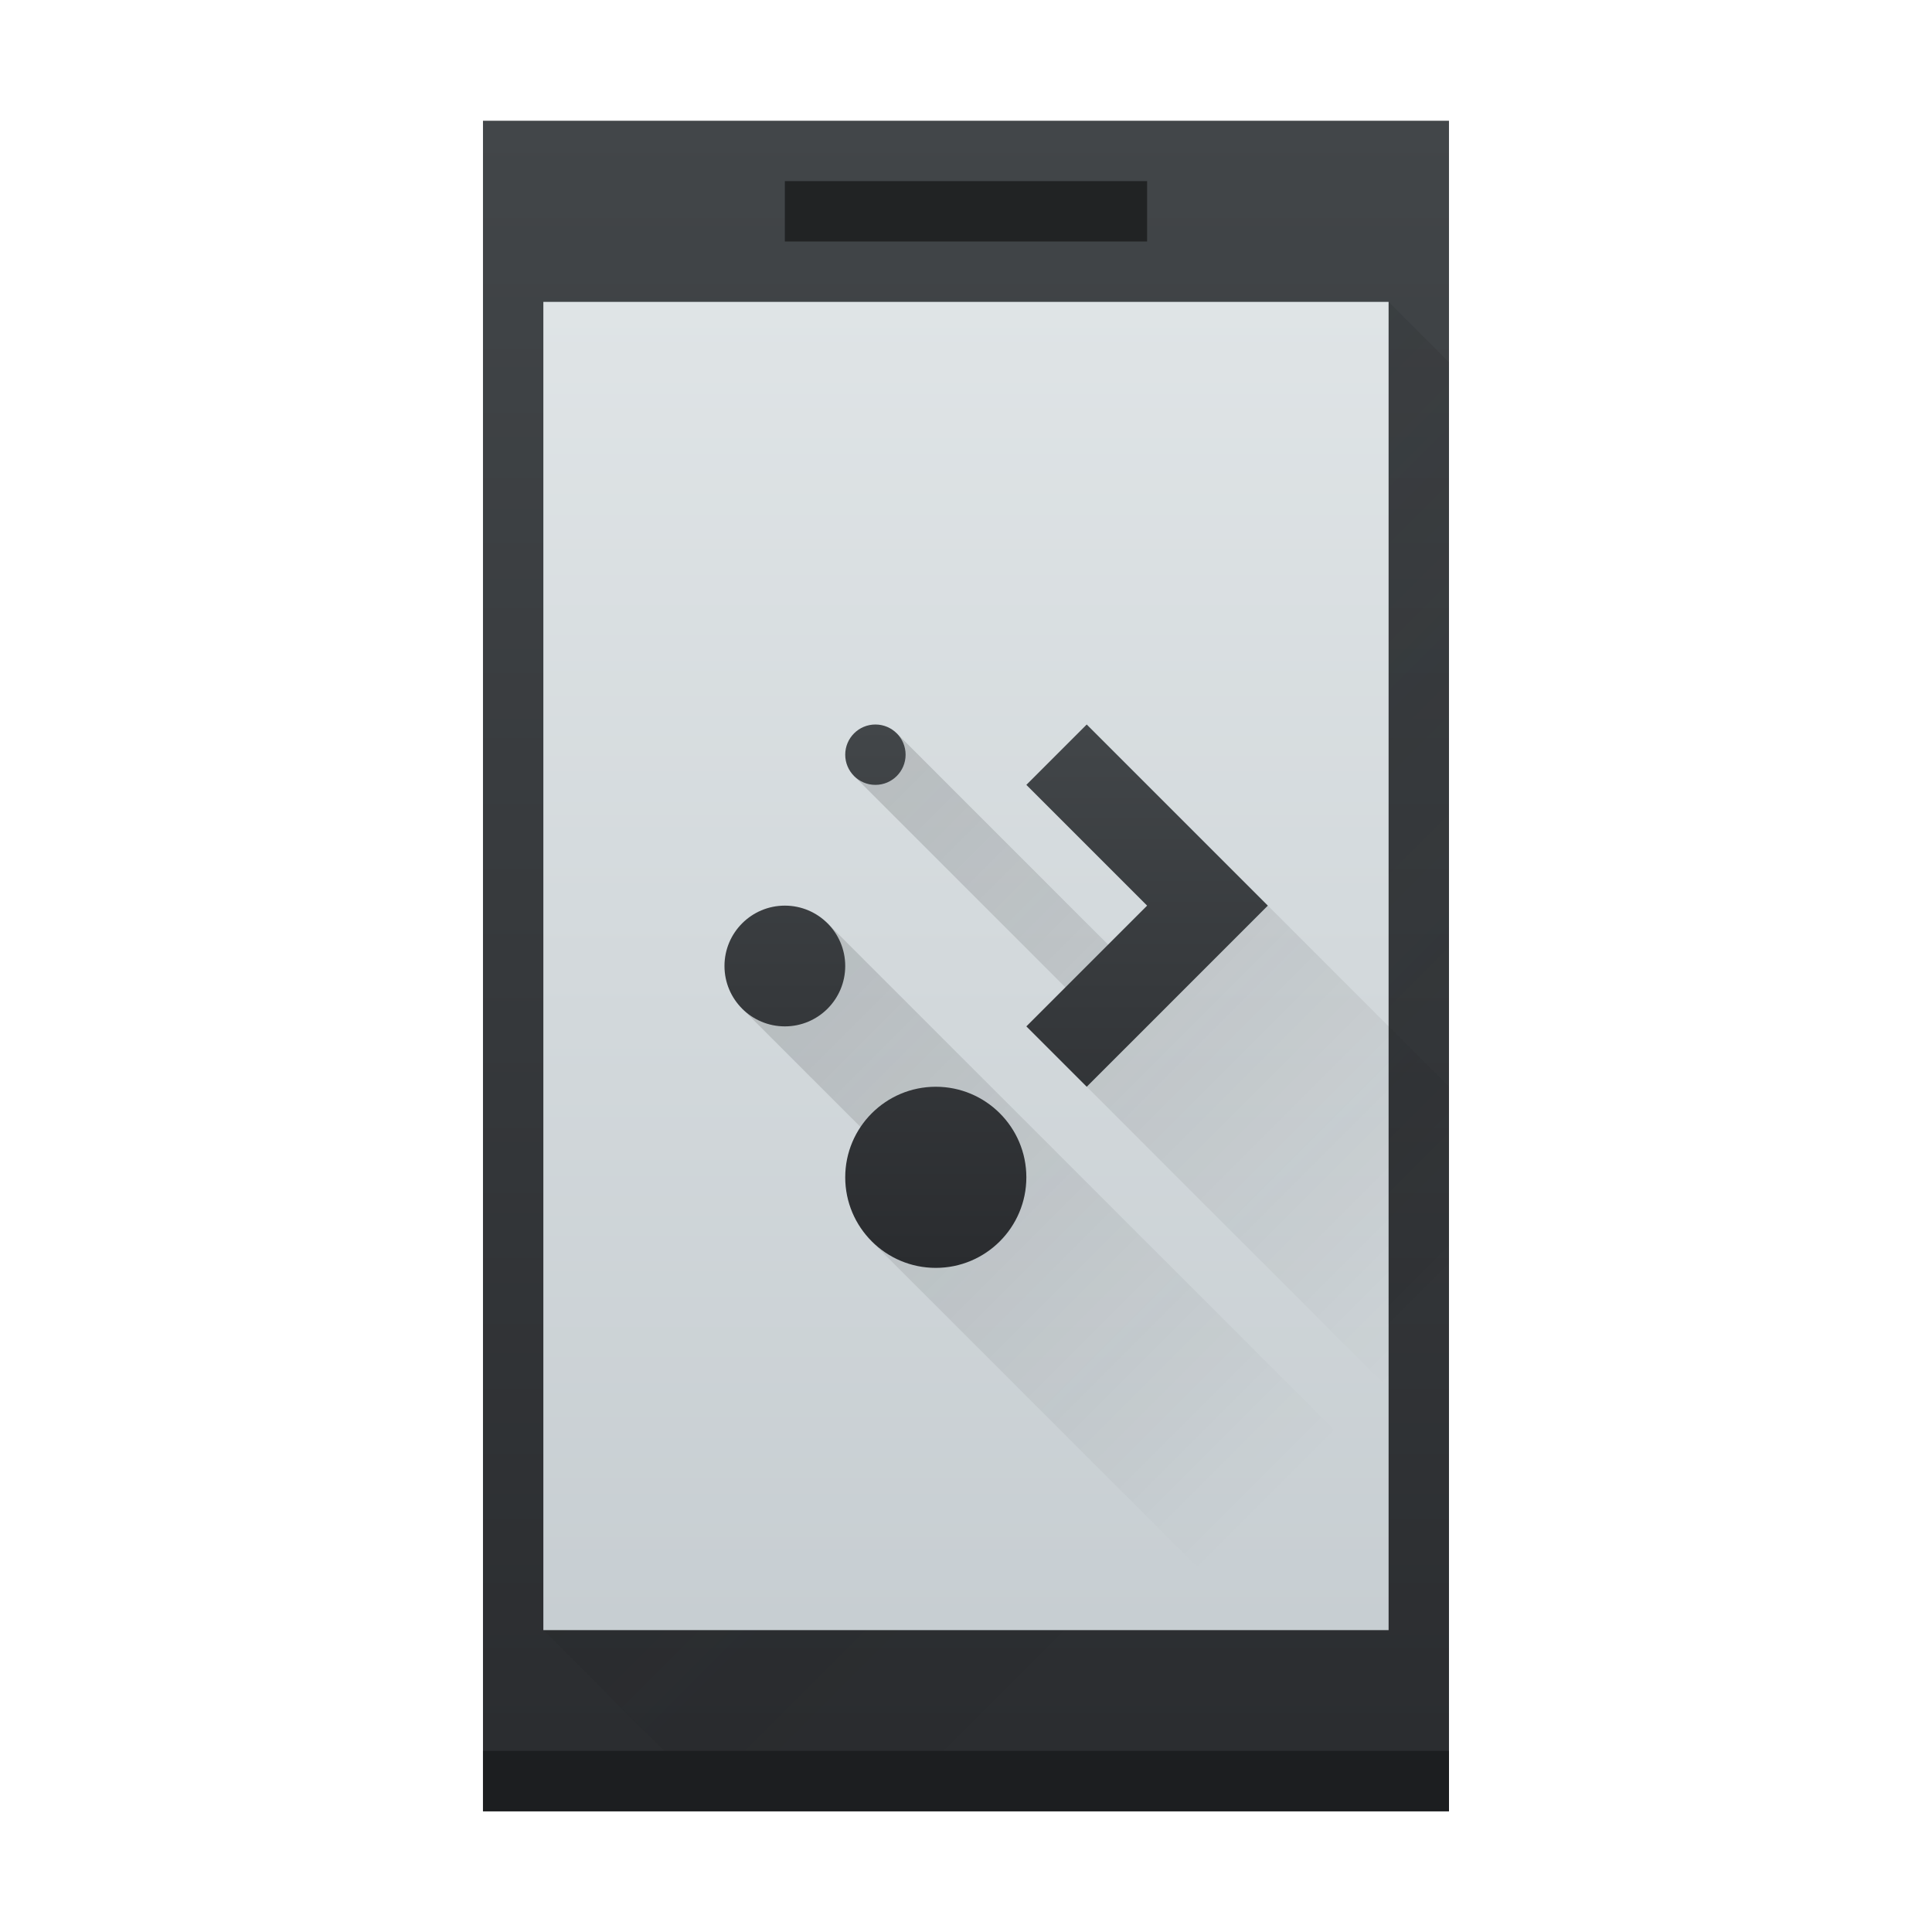
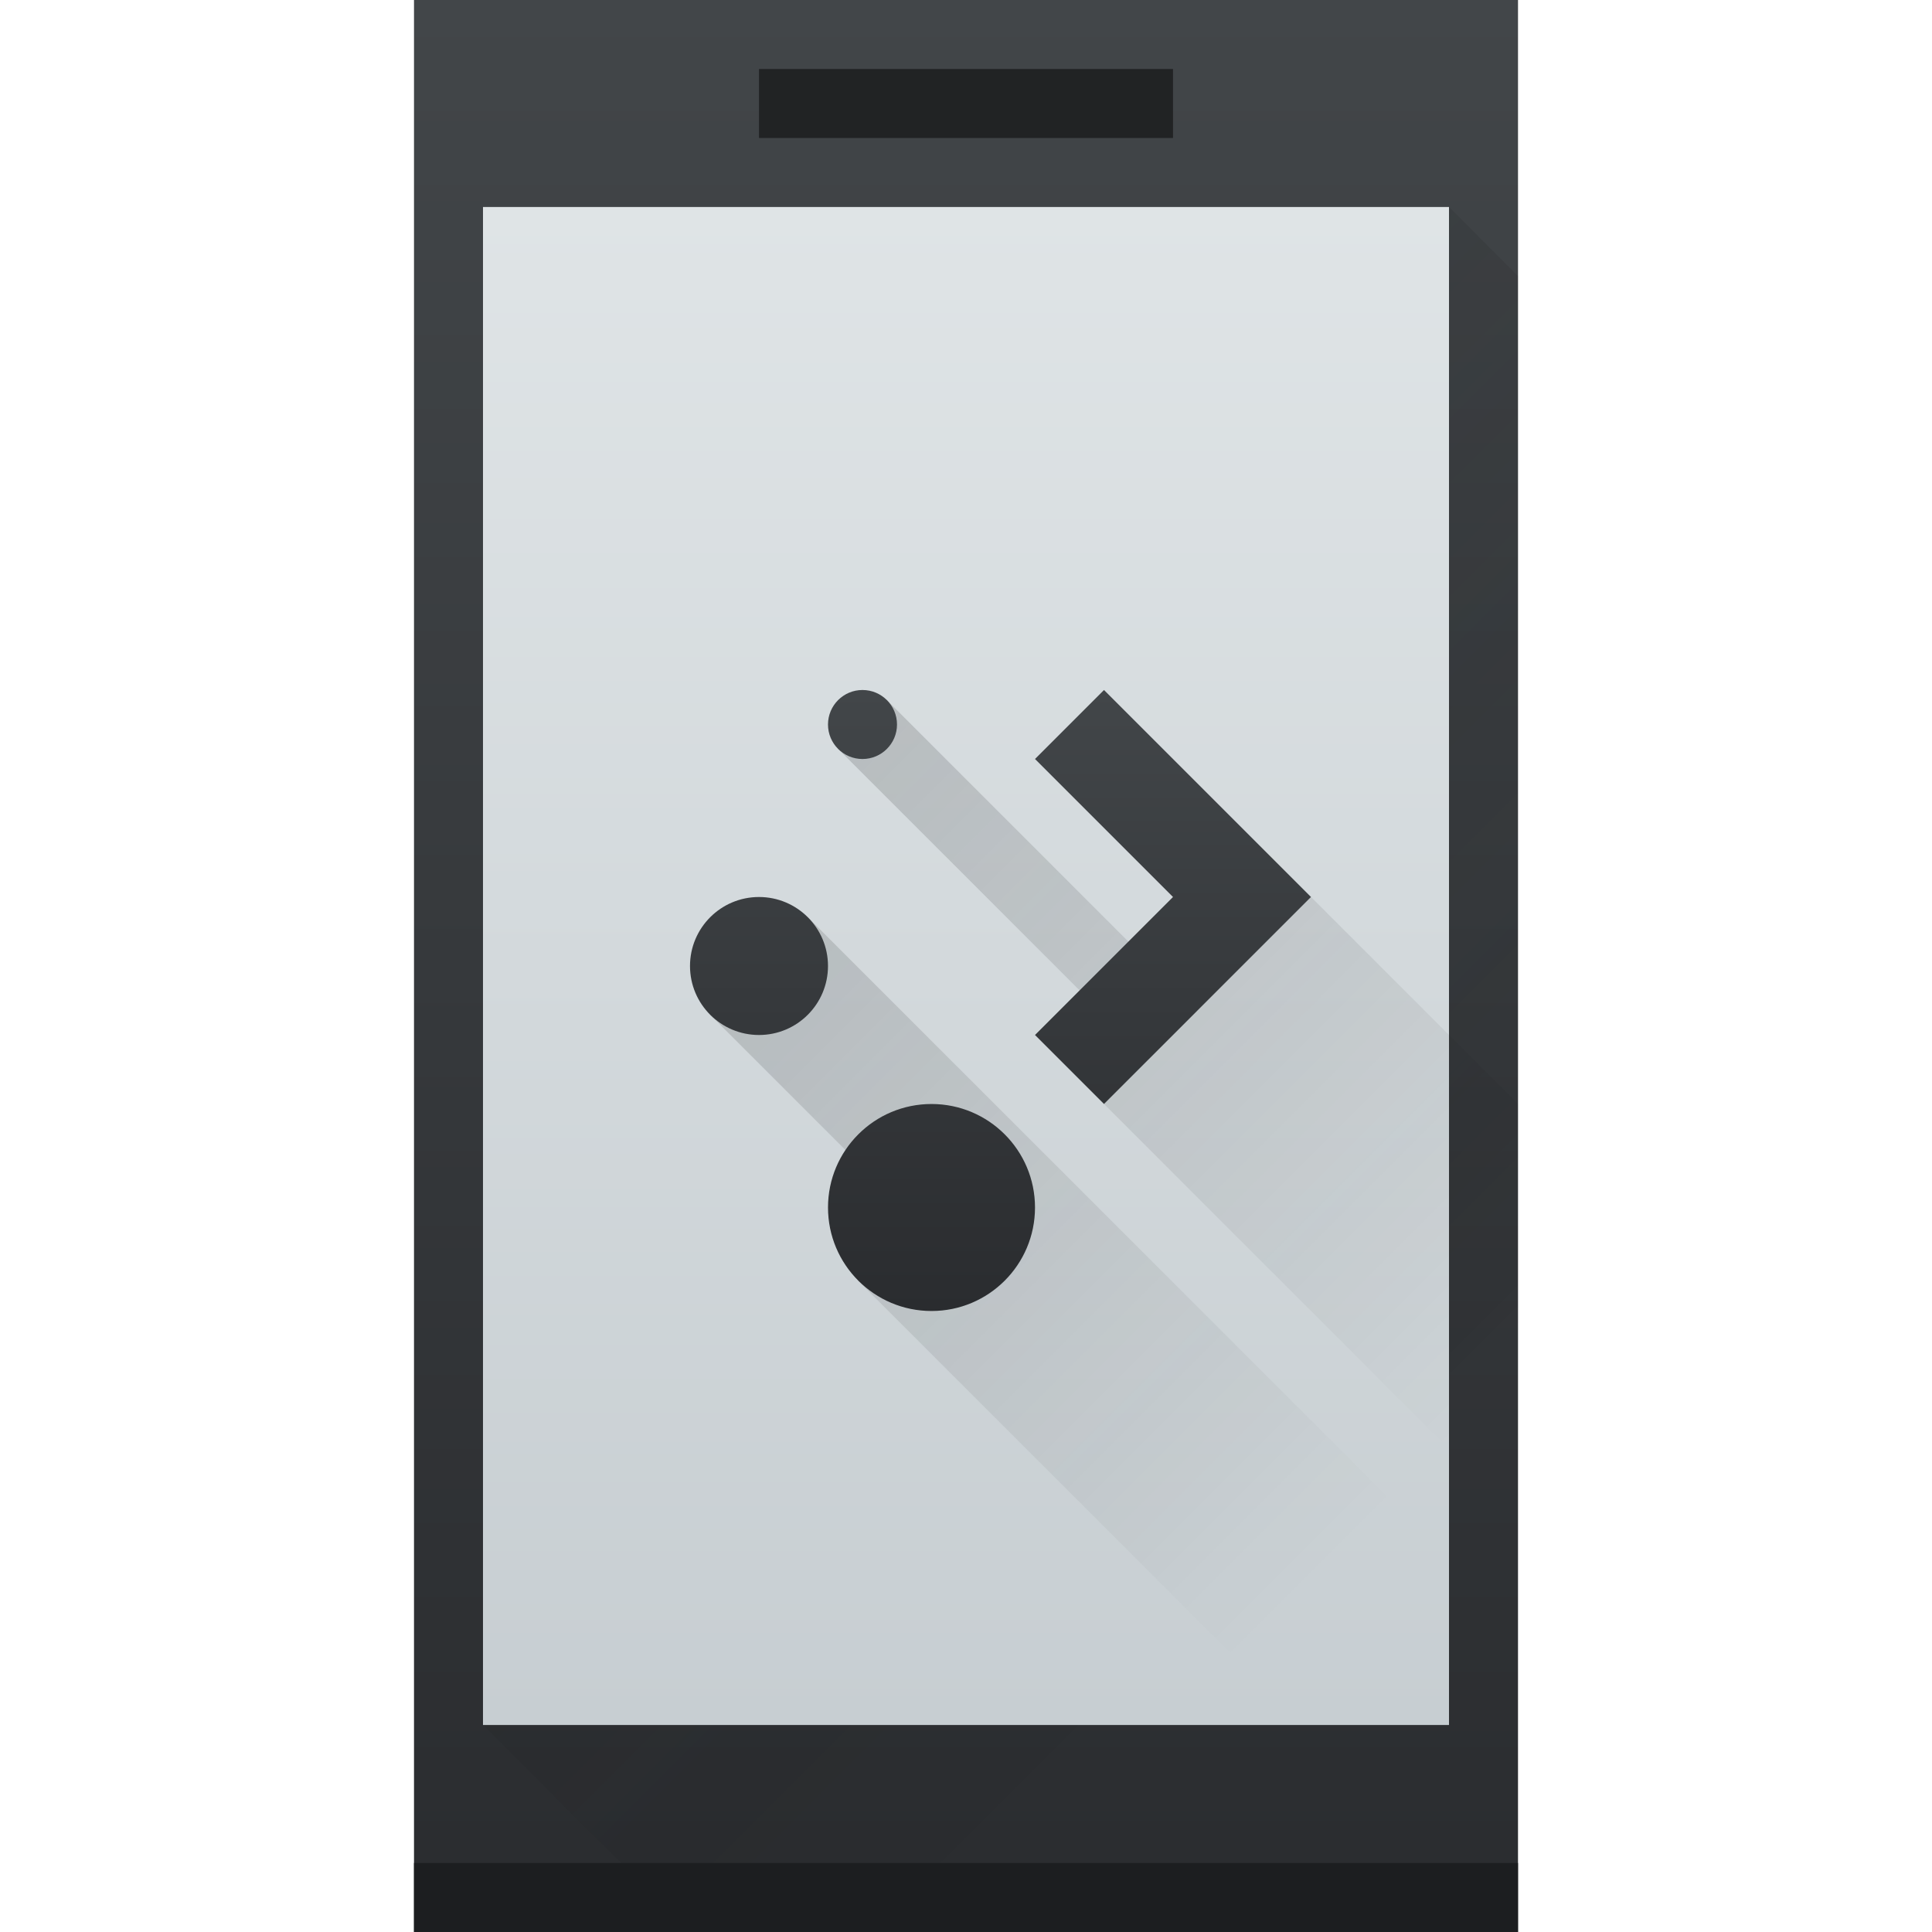
- <svg xmlns="http://www.w3.org/2000/svg" xmlns:xlink="http://www.w3.org/1999/xlink" width="32" version="1.1" height="32">
+ <svg xmlns="http://www.w3.org/2000/svg" xmlns:xlink="http://www.w3.org/1999/xlink" width="128" version="1.1" height="128" id="svg6574">
  <defs id="defs5455">
    <linearGradient id="linearGradient4303">
      <stop style="stop-color:#c6cdd1" id="stop4305" />
      <stop offset="1" style="stop-color:#e0e5e7" id="stop4307" />
    </linearGradient>
-     <linearGradient xlink:href="#linearGradient4159" id="linearGradient4298" y1="545.798" y2="517.798" x2="0" gradientUnits="userSpaceOnUse" />
+     <linearGradient xlink:href="#linearGradient4159" id="linearGradient4298" y1="545.798" y2="517.798" x2="0" gradientUnits="userSpaceOnUse" gradientTransform="matrix(4.571424,0,0,4.571424,-1382.611,-1851.276)" />
    <linearGradient id="linearGradient4159">
      <stop style="stop-color:#2a2c2f" id="stop4161" />
      <stop offset="1" style="stop-color:#424649" id="stop4163" />
    </linearGradient>
-     <linearGradient xlink:href="#linearGradient4303" id="linearGradient4381" y1="543.798" y2="518.798" x2="0" gradientUnits="userSpaceOnUse" gradientTransform="matrix(0.9130425 0 0 0.9565206 35.13704 23.60055)" />
+     <linearGradient xlink:href="#linearGradient4303" id="linearGradient4381" y1="543.798" y2="518.798" x2="0" gradientUnits="userSpaceOnUse" gradientTransform="matrix(4.173904,0,0,4.372662,-1221.984,-1743.388)" />
    <linearGradient id="linearGradient4227">
      <stop style="stop-color:#292c2f" id="stop4229" />
      <stop offset="1" style="stop-opacity:0" id="stop4231" />
    </linearGradient>
-     <linearGradient xlink:href="#linearGradient4227" id="linearGradient4173" y1="524.798" x1="393.571" y2="538.798" x2="407.571" gradientUnits="userSpaceOnUse" gradientTransform="matrix(1 0 0 1 -384.5714 -515.798)" />
-     <linearGradient xlink:href="#linearGradient4159" id="linearGradient4340" y1="20" y2="11" x2="0" gradientUnits="userSpaceOnUse" gradientTransform="matrix(1 0 0 1 384.5714 516.798)" />
-     <linearGradient xlink:href="#linearGradient4227" id="linearGradient4372" y1="14" x1="10" y2="25" x2="21" gradientUnits="userSpaceOnUse" />
+     <linearGradient xlink:href="#linearGradient4227" id="linearGradient4173" y1="524.798" x1="393.571" y2="538.798" x2="407.571" gradientUnits="userSpaceOnUse" gradientTransform="matrix(4.571424,0,0,4.571424,-1382.611,-1851.276)" />
+     <linearGradient xlink:href="#linearGradient4159" id="linearGradient4340" y1="20" y2="11" x2="0" gradientUnits="userSpaceOnUse" gradientTransform="matrix(4.571424,0,0,4.571424,375.4286,511.2267)" />
+     <linearGradient xlink:href="#linearGradient4227" id="linearGradient4372" y1="14" x1="10" y2="25" x2="21" gradientUnits="userSpaceOnUse" gradientTransform="matrix(4.571424,0,0,4.571424,375.4286,506.6553)" />
+     <linearGradient xlink:href="#linearGradient4159" id="linearGradient6671" gradientUnits="userSpaceOnUse" gradientTransform="matrix(4.571424,0,0,4.571424,375.4286,511.2267)" y1="20" x2="0" y2="11" />
+     <linearGradient xlink:href="#linearGradient4159" id="linearGradient6673" gradientUnits="userSpaceOnUse" gradientTransform="matrix(4.571424,0,0,4.571424,375.4286,511.2267)" y1="20" x2="0" y2="11" />
+     <linearGradient xlink:href="#linearGradient4159" id="linearGradient6675" gradientUnits="userSpaceOnUse" gradientTransform="matrix(4.571424,0,0,4.571424,375.4286,511.2267)" y1="20" x2="0" y2="11" />
  </defs>
-   <g id="layer1" transform="matrix(1 0 0 1 -384.5714 -515.798)">
-     <rect width="16" x="392.571" y="517.798" height="28" style="fill:url(#linearGradient4298)" id="rect4232" />
-     <path style="fill:url(#linearGradient4173);opacity:0.2;fill-rule:evenodd" id="path4164" d="M 23 5 L 9 27 L 12 30 L 24 30 L 24 6 L 23 5 z " transform="matrix(1 0 0 1 384.5714 515.798)" />
-     <rect width="16" x="392.571" y="544.798" height="1" style="fill:#1c1e20" id="rect4180" />
-     <rect width="14" x="393.571" y="520.798" height="22" style="fill:url(#linearGradient4381)" id="rect4300" />
-     <rect width="6" x="397.571" y="518.798" height="1" style="fill:#212324" id="rect4607" />
-     <path style="fill:url(#linearGradient4372);opacity:0.2" id="rect4345" d="M 14.854 12.146 L 14.146 12.854 L 18.646 17.354 L 18 18 L 23 23 L 24 24 L 24 18 L 21 15 L 19.354 16.646 L 14.854 12.146 z M 13.707 15.293 L 12.293 16.707 L 15.293 19.707 L 14.438 20.562 L 23.631 29.754 L 24 29.385 L 24 25.877 L 23.461 25.338 L 23.607 25.191 L 13.707 15.293 z " transform="matrix(1 0 0 1 384.5714 515.798)" />
-     <path style="fill:url(#linearGradient4340)" id="path4353" d="m 399.071,527.798 c -0.276,0 -0.5,0.224 -0.5,0.5 0,0.276 0.224,0.5 0.5,0.5 0.276,0 0.5,-0.224 0.5,-0.5 0,-0.276 -0.224,-0.5 -0.5,-0.5 z" />
-     <path style="fill:url(#linearGradient4340)" id="path4351" d="m 402.571,527.798 -1,1 2,2 -2,2 1,1 2,-2 1,-1 -1,-1 z" />
-     <path style="fill:url(#linearGradient4340)" id="path4349" d="m 397.571,530.798 c -0.552,0 -1,0.448 -1,1 0,0.552 0.448,1 1,1 0.552,0 1,-0.448 1,-1 0,-0.552 -0.448,-1 -1,-1 z" />
-     <path style="fill:url(#linearGradient4340)" id="path4327" d="m 400.071,533.798 c -0.828,0 -1.5,0.672 -1.5,1.5 0,0.828 0.672,1.5 1.5,1.5 0.828,0 1.5,-0.672 1.5,-1.5 0,-0.828 -0.672,-1.5 -1.5,-1.5 z" />
+   <g id="layer1" transform="translate(-384.5714,-515.798)">
+     <rect width="73.143" x="412" y="515.798" height="128" style="fill:url(#linearGradient4298);stroke-width:0.5;stroke:none;stroke-opacity:1;stroke-miterlimit:4;stroke-dasharray:none" id="rect4232" />
+     <path style="opacity:0.2;fill:url(#linearGradient4173);fill-rule:evenodd;stroke-width:4.571" id="path4164" d="m 480.571,529.512 -64,100.571 13.714,13.714 h 54.857 V 534.084 Z" />
+     <rect width="73.143" x="412" y="639.226" height="4.571" style="fill:#1c1e20;stroke-width:4.571" id="rect4180" />
+     <rect width="64" x="416.571" y="529.512" height="100.571" style="fill:url(#linearGradient4381);stroke-width:4.571" id="rect4300" />
+     <rect width="27.429" x="434.857" y="520.369" height="4.571" style="fill:#212324;stroke-width:4.571" id="rect4607" />
+     <path style="opacity:0.2;fill:url(#linearGradient4372);stroke-width:4.571" id="rect4345" d="m 443.33,562.182 -3.232,3.232 20.571,20.571 -2.955,2.955 22.857,22.857 4.571,4.571 v -27.429 l -13.714,-13.714 -7.527,7.527 z m -5.241,14.384 -6.464,6.464 13.714,13.714 -3.911,3.911 42.027,42.018 1.688,-1.688 v -16.036 l -2.464,-2.464 0.67,-0.67 z" />
+     <path style="fill:url(#linearGradient6671);stroke-width:4.571" id="path4353" d="m 441.714,561.512 c -1.262,0 -2.286,1.023 -2.286,2.286 0,1.262 1.023,2.286 2.286,2.286 1.262,0 2.286,-1.023 2.286,-2.286 0,-1.262 -1.023,-2.286 -2.286,-2.286 z" />
+     <path style="fill:url(#linearGradient6673);stroke-width:4.571" id="path4351" d="m 457.714,561.512 -4.571,4.571 9.143,9.143 -9.143,9.143 4.571,4.571 9.143,-9.143 4.571,-4.571 -4.571,-4.571 z" />
+     <path style="fill:url(#linearGradient6675);stroke-width:4.571" id="path4349" d="m 434.857,575.227 c -2.525,0 -4.571,2.047 -4.571,4.571 0,2.525 2.047,4.571 4.571,4.571 2.525,0 4.571,-2.047 4.571,-4.571 0,-2.525 -2.047,-4.571 -4.571,-4.571 z" />
+     <path style="fill:url(#linearGradient4340);stroke-width:4.571" id="path4327" d="m 446.286,588.941 c -3.787,0 -6.857,3.07 -6.857,6.857 0,3.787 3.07,6.857 6.857,6.857 3.787,0 6.857,-3.07 6.857,-6.857 0,-3.787 -3.07,-6.857 -6.857,-6.857 z" />
  </g>
</svg>
